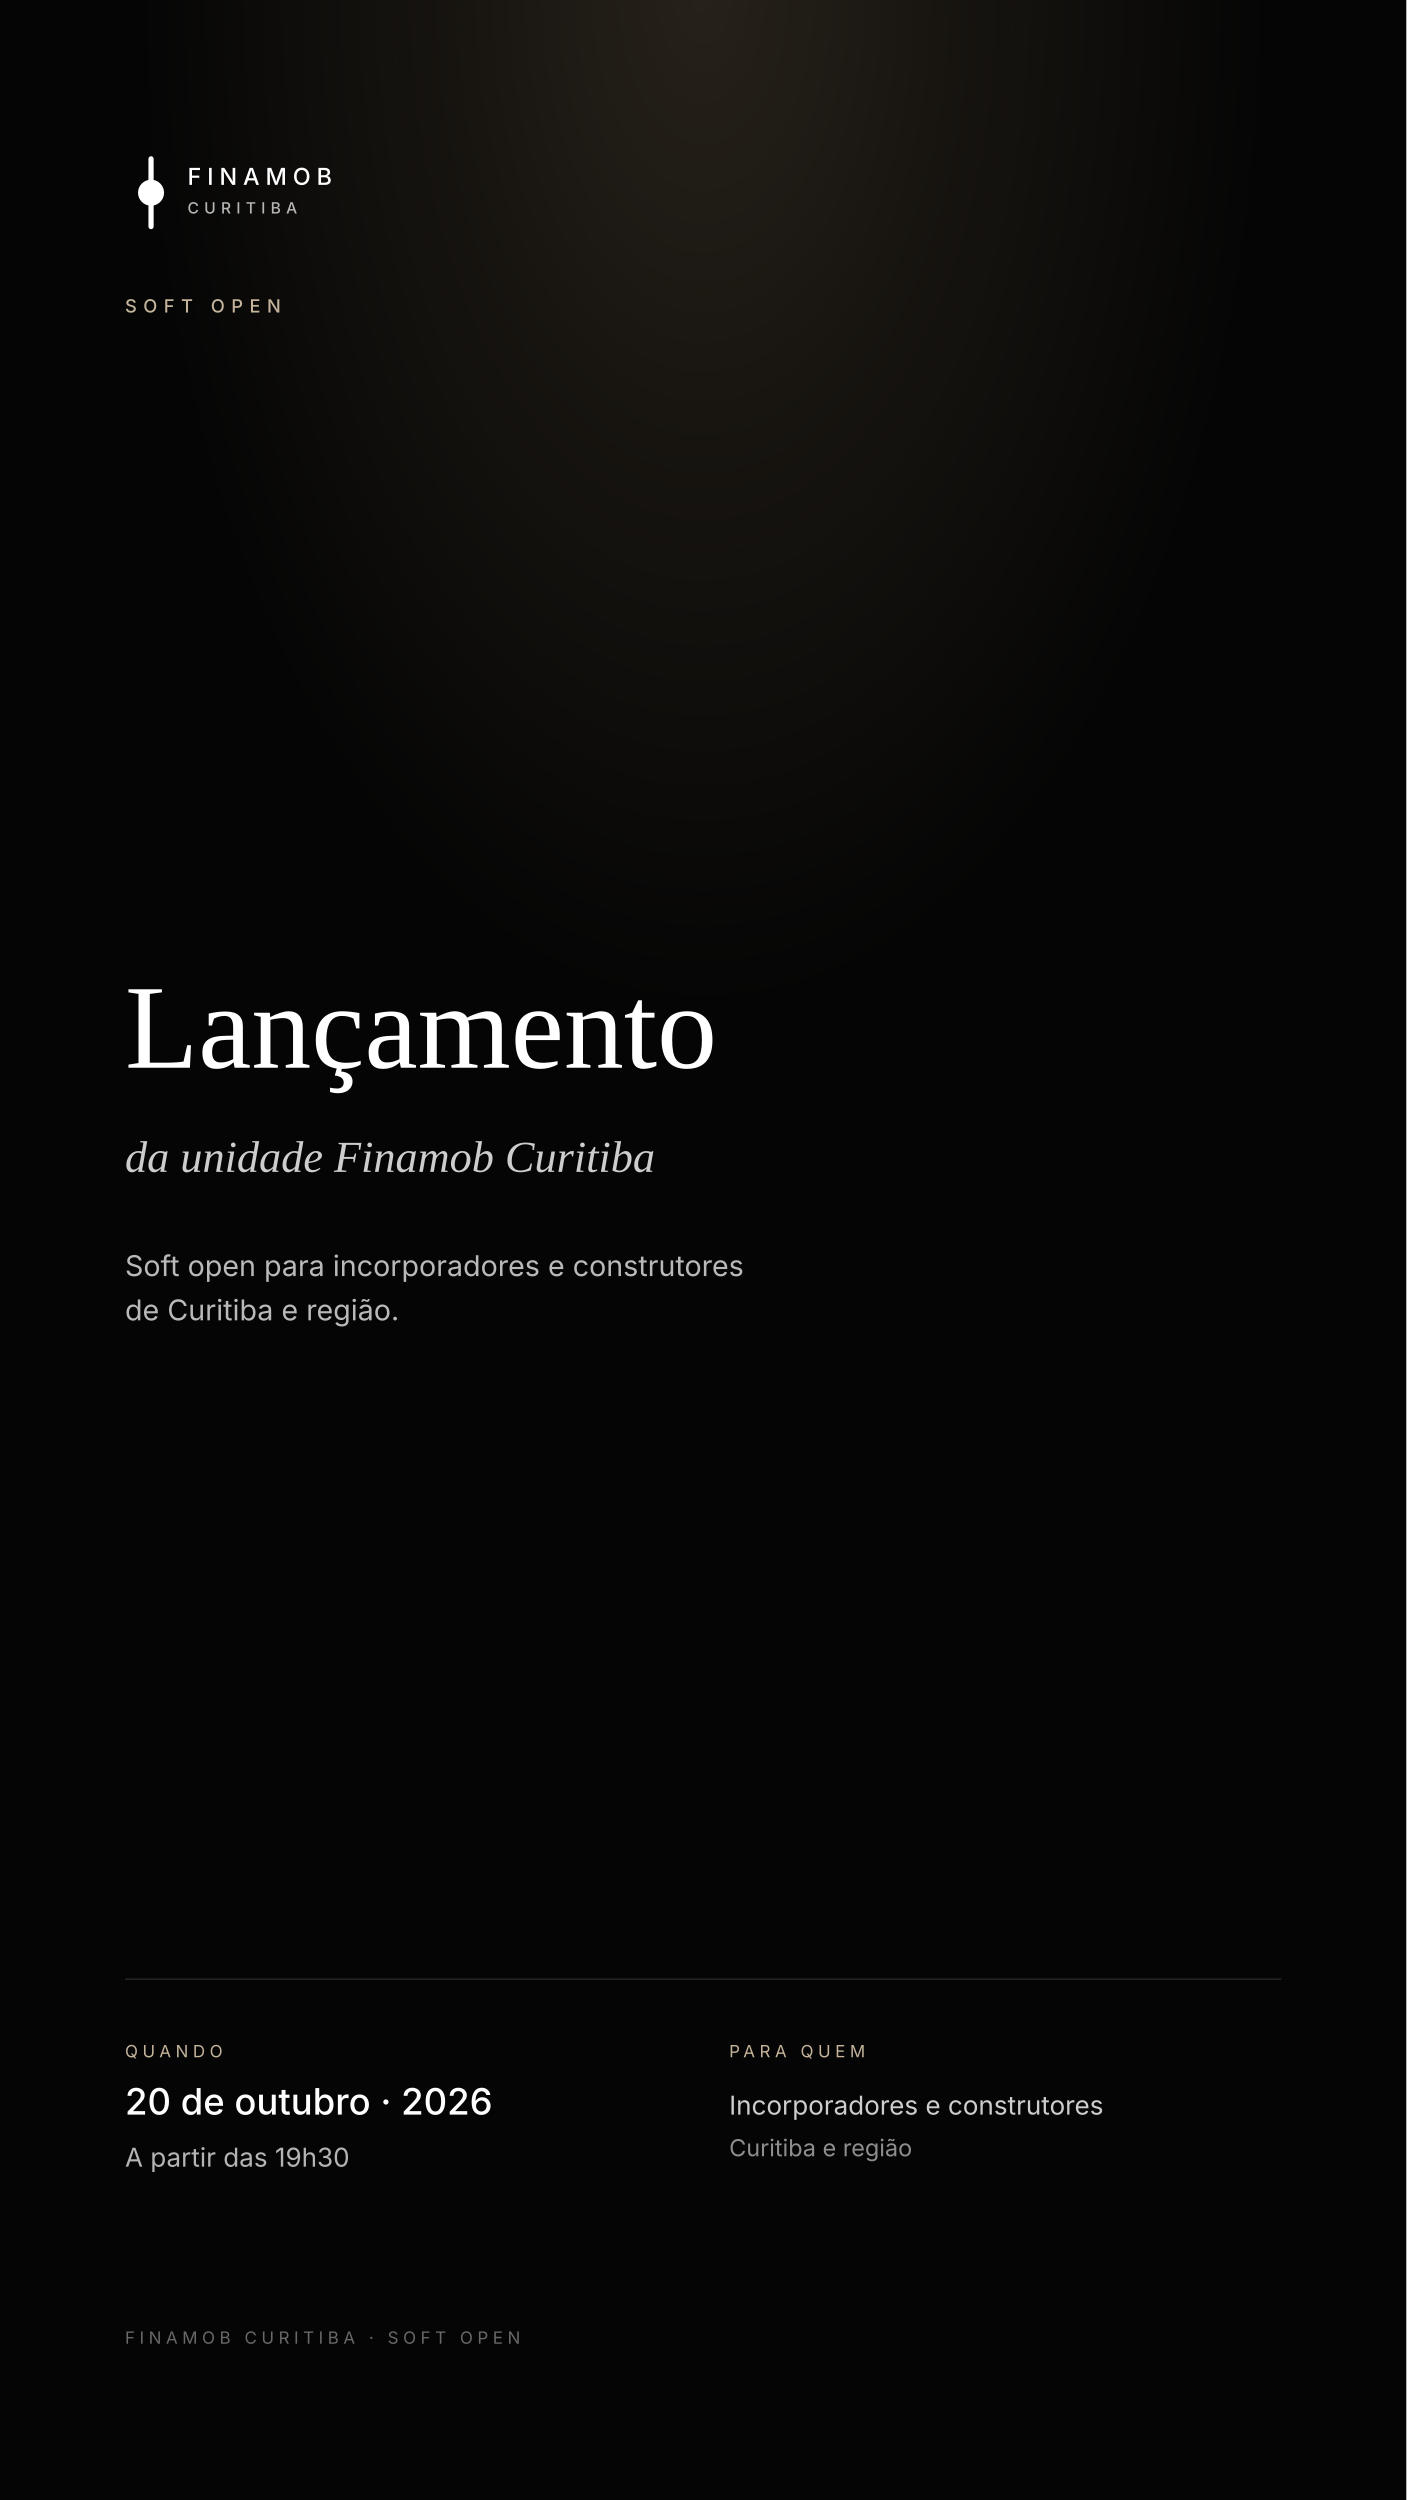
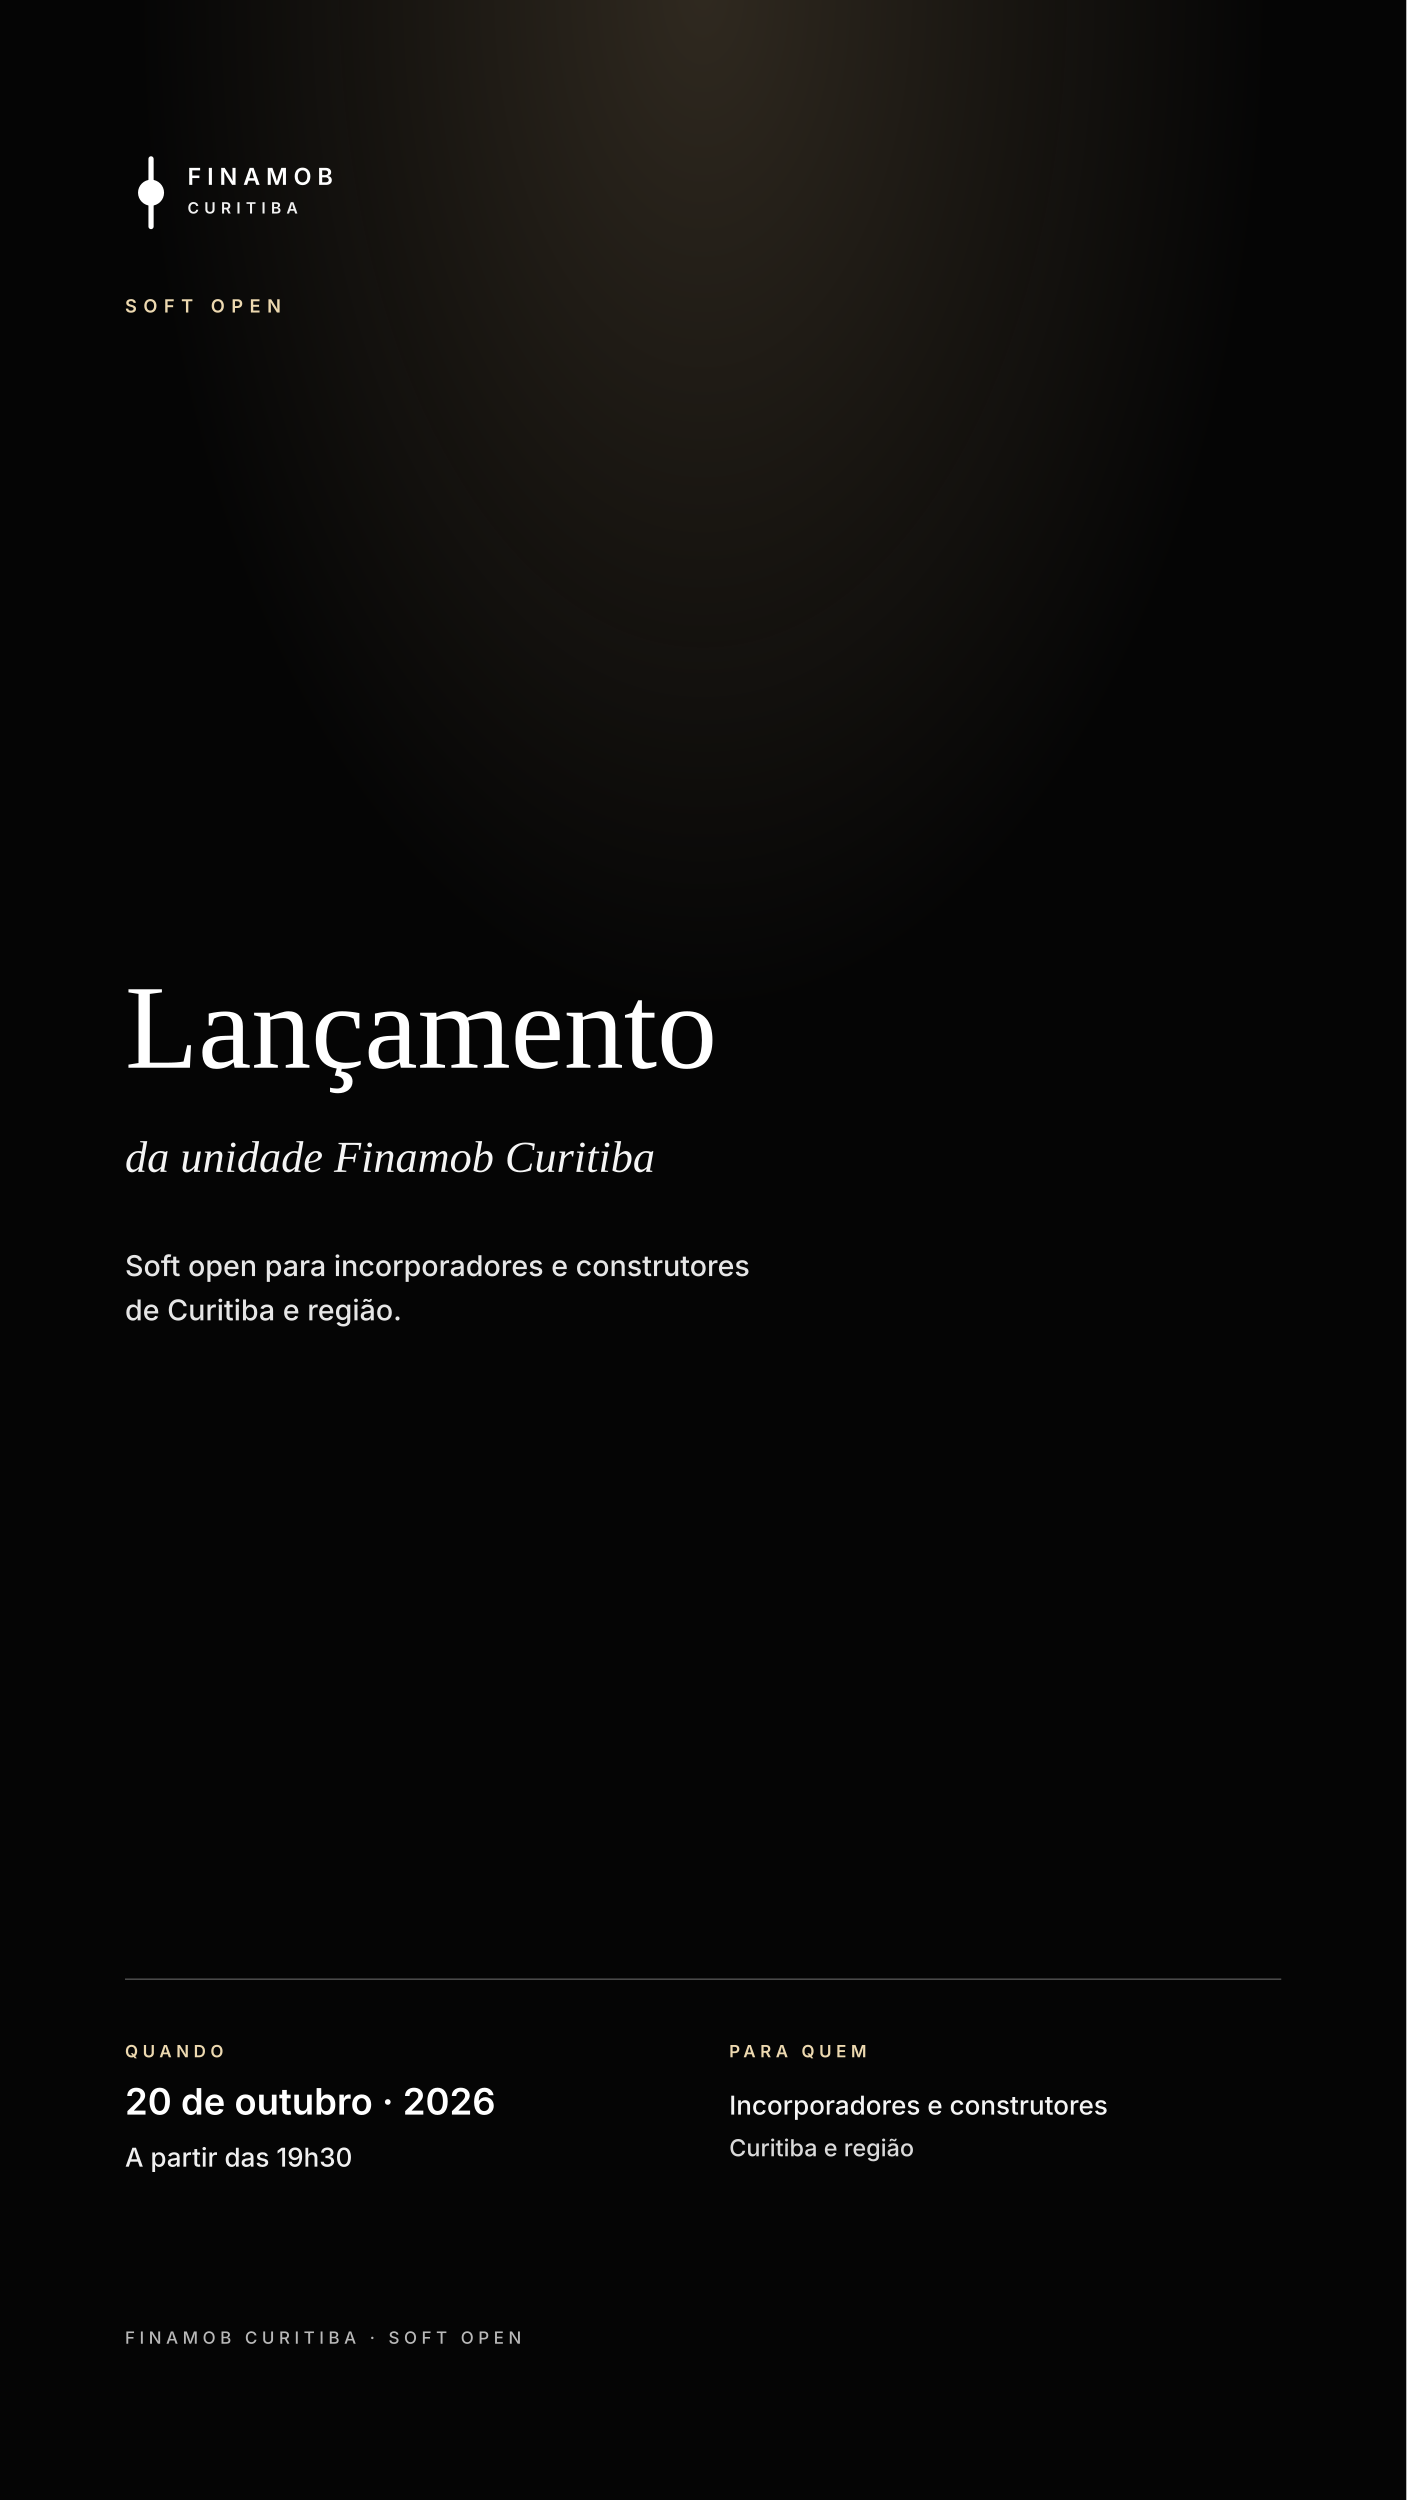
<svg xmlns="http://www.w3.org/2000/svg" width="1080" height="1920" viewBox="0 0 1080 1920" fill="none">
  <rect width="1080" height="1920" fill="#050505" />
  <defs>
    <radialGradient id="glow" cx="50%" cy="0%" r="70%">
-       <stop offset="0%" stop-color="#9c8563" stop-opacity="0.22" />
+       <stop offset="0%" stop-color="#9c8563" stop-opacity="0.28" />
      <stop offset="58%" stop-color="#9c8563" stop-opacity="0" />
    </radialGradient>
  </defs>
  <rect width="1080" height="1920" fill="url(#glow)" />
  <g transform="translate(96,120)">
    <rect x="18" y="0" width="4" height="56" rx="2" fill="#fff" />
    <circle cx="20" cy="28" r="10" fill="#fff" />
-     <text x="48" y="22" fill="#fff" font-family="Geist, Inter, Arial, sans-serif" font-size="18" font-weight="500" letter-spacing="4.5">FINAMOB</text>
-     <text x="48" y="44" fill="#ffffffb3" font-family="Geist, Inter, Arial, sans-serif" font-size="12" font-weight="500" letter-spacing="4">CURITIBA</text>
+     <text x="48" y="22" fill="#fff" font-family="Geist, Inter, Arial, sans-serif" font-size="18" font-weight="600" letter-spacing="4.5">FINAMOB</text>
+     <text x="48" y="44" fill="#fffffff0" font-family="Geist, Inter, Arial, sans-serif" font-size="12" font-weight="600" letter-spacing="4">CURITIBA</text>
  </g>
-   <text x="96" y="240" fill="#c4b49a" font-family="Geist, Inter, Arial, sans-serif" font-size="14" font-weight="500" letter-spacing="5">SOFT OPEN</text>
+   <text x="96" y="240" fill="#edd9b0" font-family="Geist, Inter, Arial, sans-serif" font-size="14" font-weight="600" letter-spacing="5">SOFT OPEN</text>
  <text x="96" y="820" fill="#fff" font-family="Georgia, 'Times New Roman', serif" font-size="92">Lançamento</text>
-   <text x="96" y="900" fill="#ffffffcc" font-family="Georgia, 'Times New Roman', serif" font-size="34" font-style="italic">da unidade Finamob Curitiba</text>
-   <text x="96" y="980" fill="#ffffffb8" font-family="Geist, Inter, Arial, sans-serif" font-size="22">Soft open para incorporadores e construtores</text>
-   <text x="96" y="1014" fill="#ffffffb8" font-family="Geist, Inter, Arial, sans-serif" font-size="22">de Curitiba e região.</text>
-   <line x1="96" y1="1520" x2="984" y2="1520" stroke="#ffffff26" />
-   <text x="96" y="1580" fill="#c4b49a" font-family="Geist, Inter, Arial, sans-serif" font-size="13" letter-spacing="3.5">QUANDO</text>
-   <text x="96" y="1624" fill="#fff" font-family="Geist, Inter, Arial, sans-serif" font-size="28" font-weight="500">20 de outubro · 2026</text>
-   <text x="96" y="1664" fill="#ffffffb3" font-family="Geist, Inter, Arial, sans-serif" font-size="20">A partir das 19h30</text>
-   <text x="560" y="1580" fill="#c4b49a" font-family="Geist, Inter, Arial, sans-serif" font-size="13" letter-spacing="3.5">PARA QUEM</text>
-   <text x="560" y="1624" fill="#ffffffcc" font-family="Geist, Inter, Arial, sans-serif" font-size="20">Incorporadores e construtores</text>
-   <text x="560" y="1656" fill="#ffffff8c" font-family="Geist, Inter, Arial, sans-serif" font-size="18">Curitiba e região</text>
-   <text x="96" y="1800" fill="#ffffff66" font-family="Geist, Inter, Arial, sans-serif" font-size="13" letter-spacing="3.5">FINAMOB CURITIBA · SOFT OPEN</text>
+   <text x="96" y="900" fill="#fffffff5" font-family="Georgia, 'Times New Roman', serif" font-size="34" font-style="italic">da unidade Finamob Curitiba</text>
+   <text x="96" y="980" fill="#ffffffe6" font-family="Geist, Inter, Arial, sans-serif" font-size="22" font-weight="500">Soft open para incorporadores e construtores</text>
+   <text x="96" y="1014" fill="#ffffffe6" font-family="Geist, Inter, Arial, sans-serif" font-size="22" font-weight="500">de Curitiba e região.</text>
+   <line x1="96" y1="1520" x2="984" y2="1520" stroke="#ffffff55" />
+   <text x="96" y="1580" fill="#edd9b0" font-family="Geist, Inter, Arial, sans-serif" font-size="13" font-weight="600" letter-spacing="3.5">QUANDO</text>
+   <text x="96" y="1624" fill="#fff" font-family="Geist, Inter, Arial, sans-serif" font-size="28" font-weight="600">20 de outubro · 2026</text>
+   <text x="96" y="1664" fill="#fffffff0" font-family="Geist, Inter, Arial, sans-serif" font-size="20" font-weight="500">A partir das 19h30</text>
+   <text x="560" y="1580" fill="#edd9b0" font-family="Geist, Inter, Arial, sans-serif" font-size="13" font-weight="600" letter-spacing="3.5">PARA QUEM</text>
+   <text x="560" y="1624" fill="#fffffff5" font-family="Geist, Inter, Arial, sans-serif" font-size="20" font-weight="500">Incorporadores e construtores</text>
+   <text x="560" y="1656" fill="#ffffffd9" font-family="Geist, Inter, Arial, sans-serif" font-size="18" font-weight="500">Curitiba e região</text>
+   <text x="96" y="1800" fill="#ffffffb8" font-family="Geist, Inter, Arial, sans-serif" font-size="13" font-weight="500" letter-spacing="3.5">FINAMOB CURITIBA · SOFT OPEN</text>
</svg>
